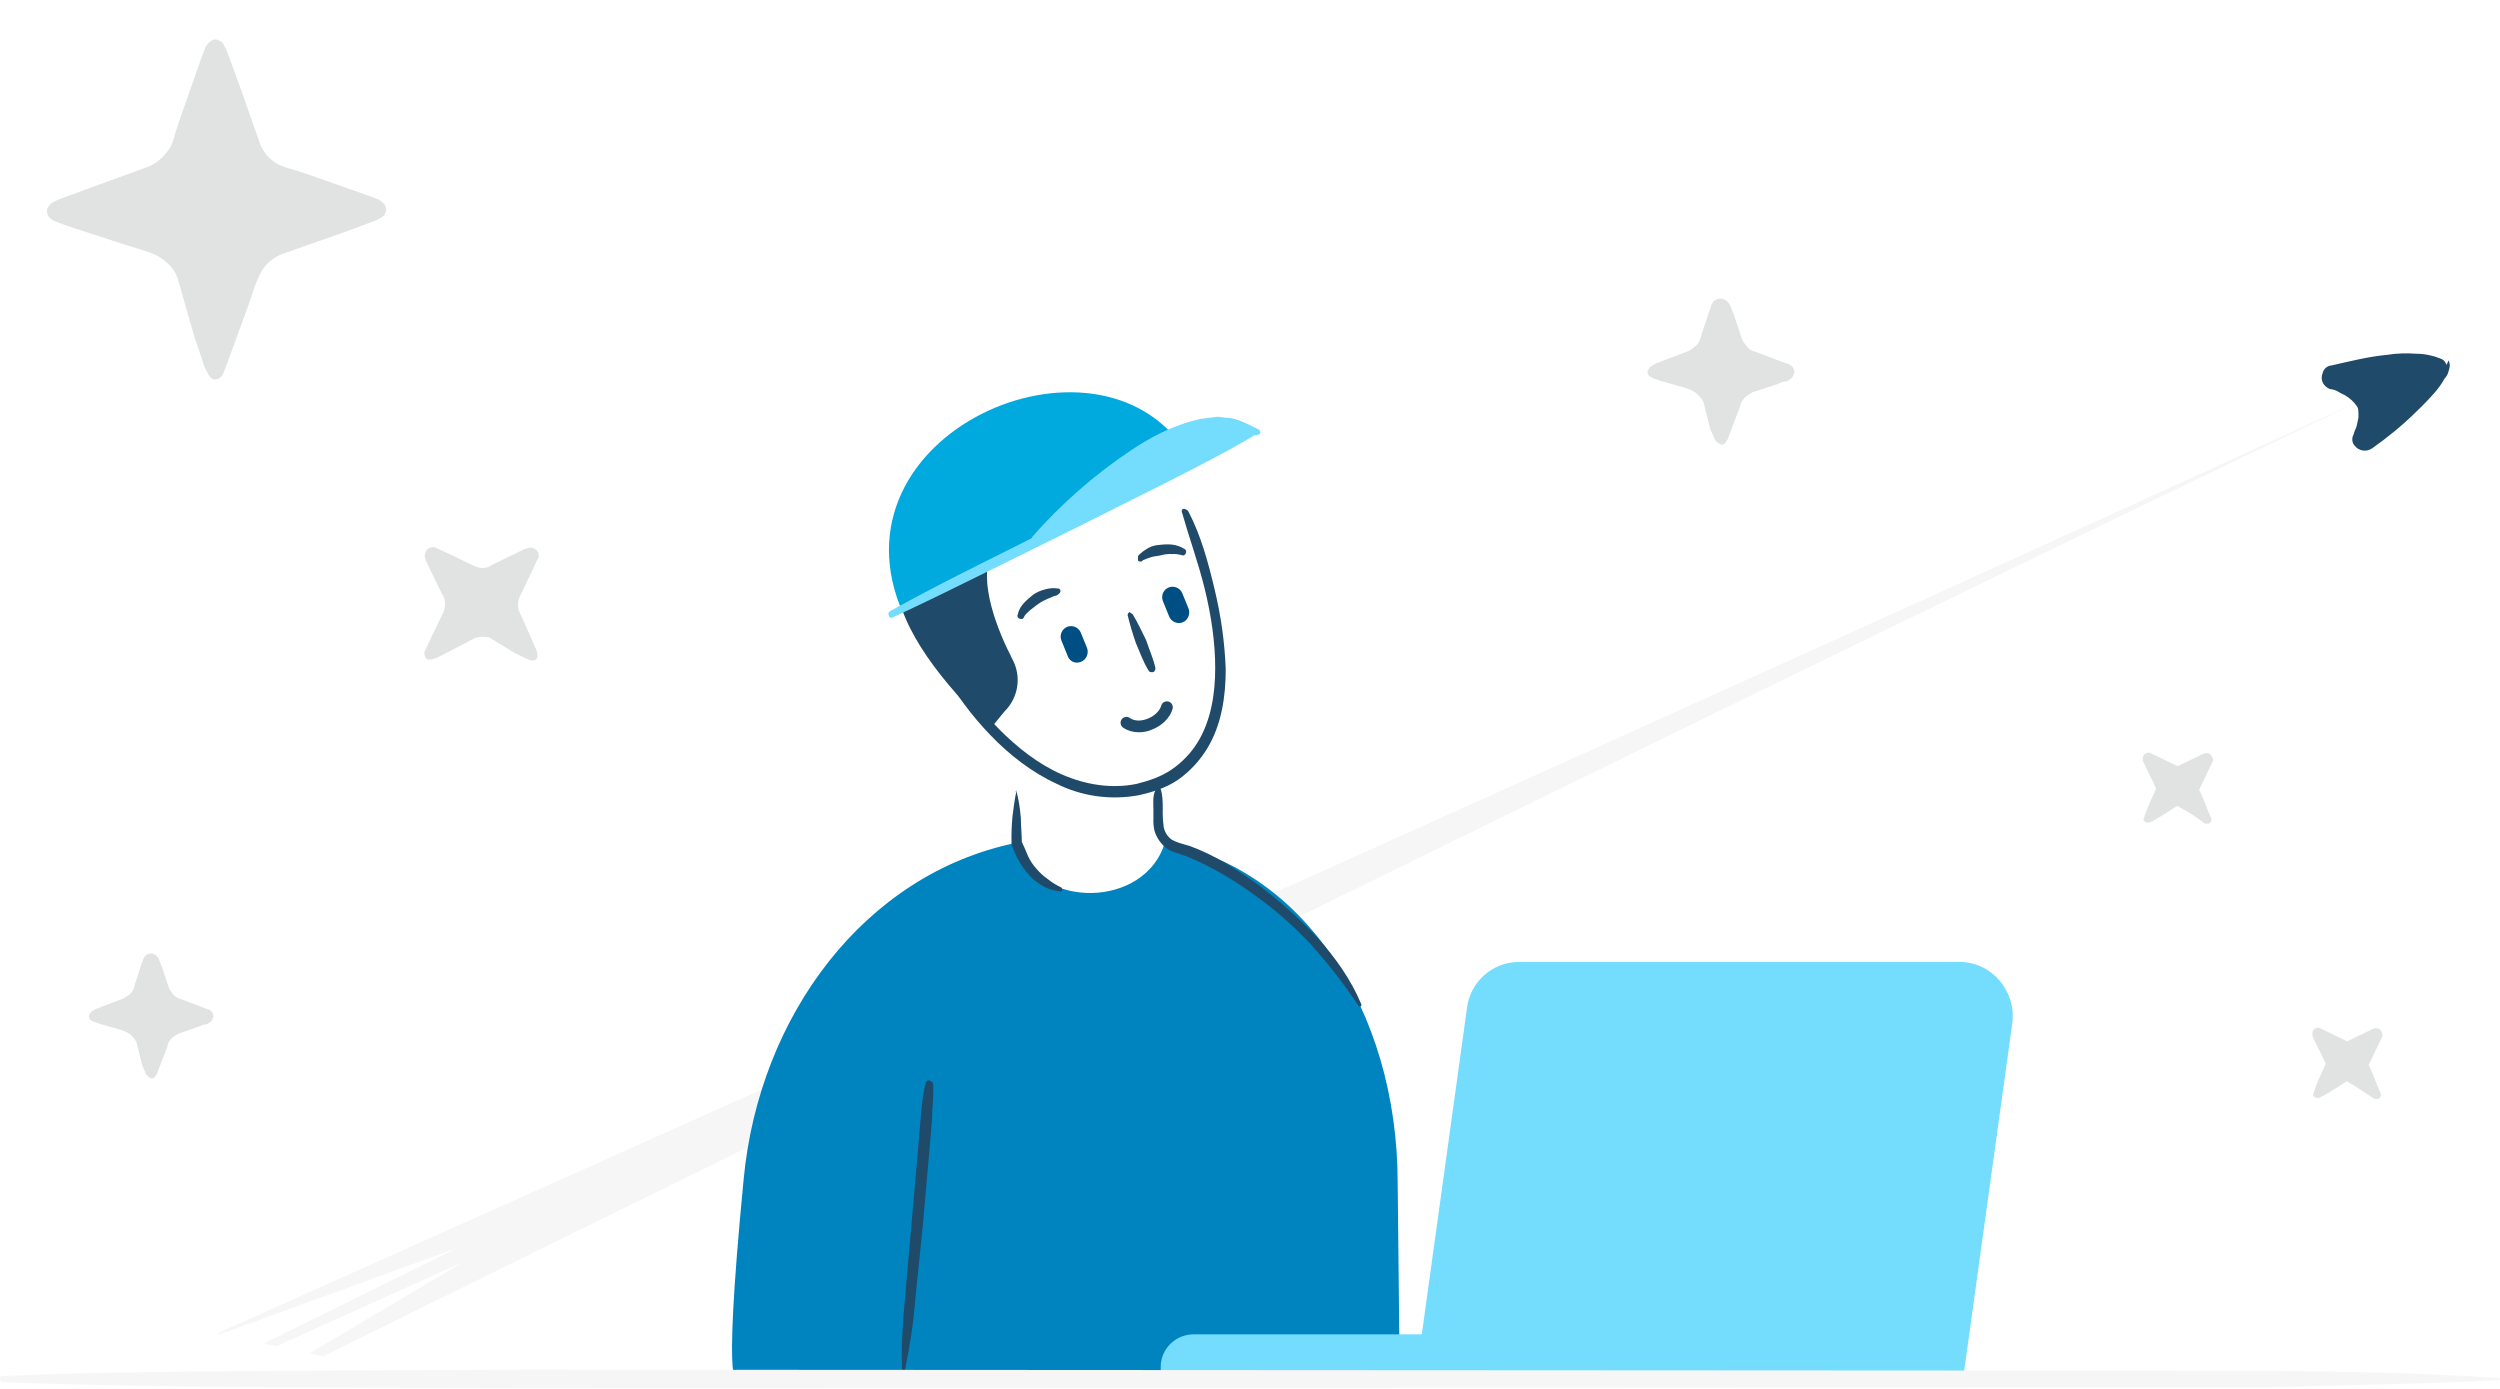
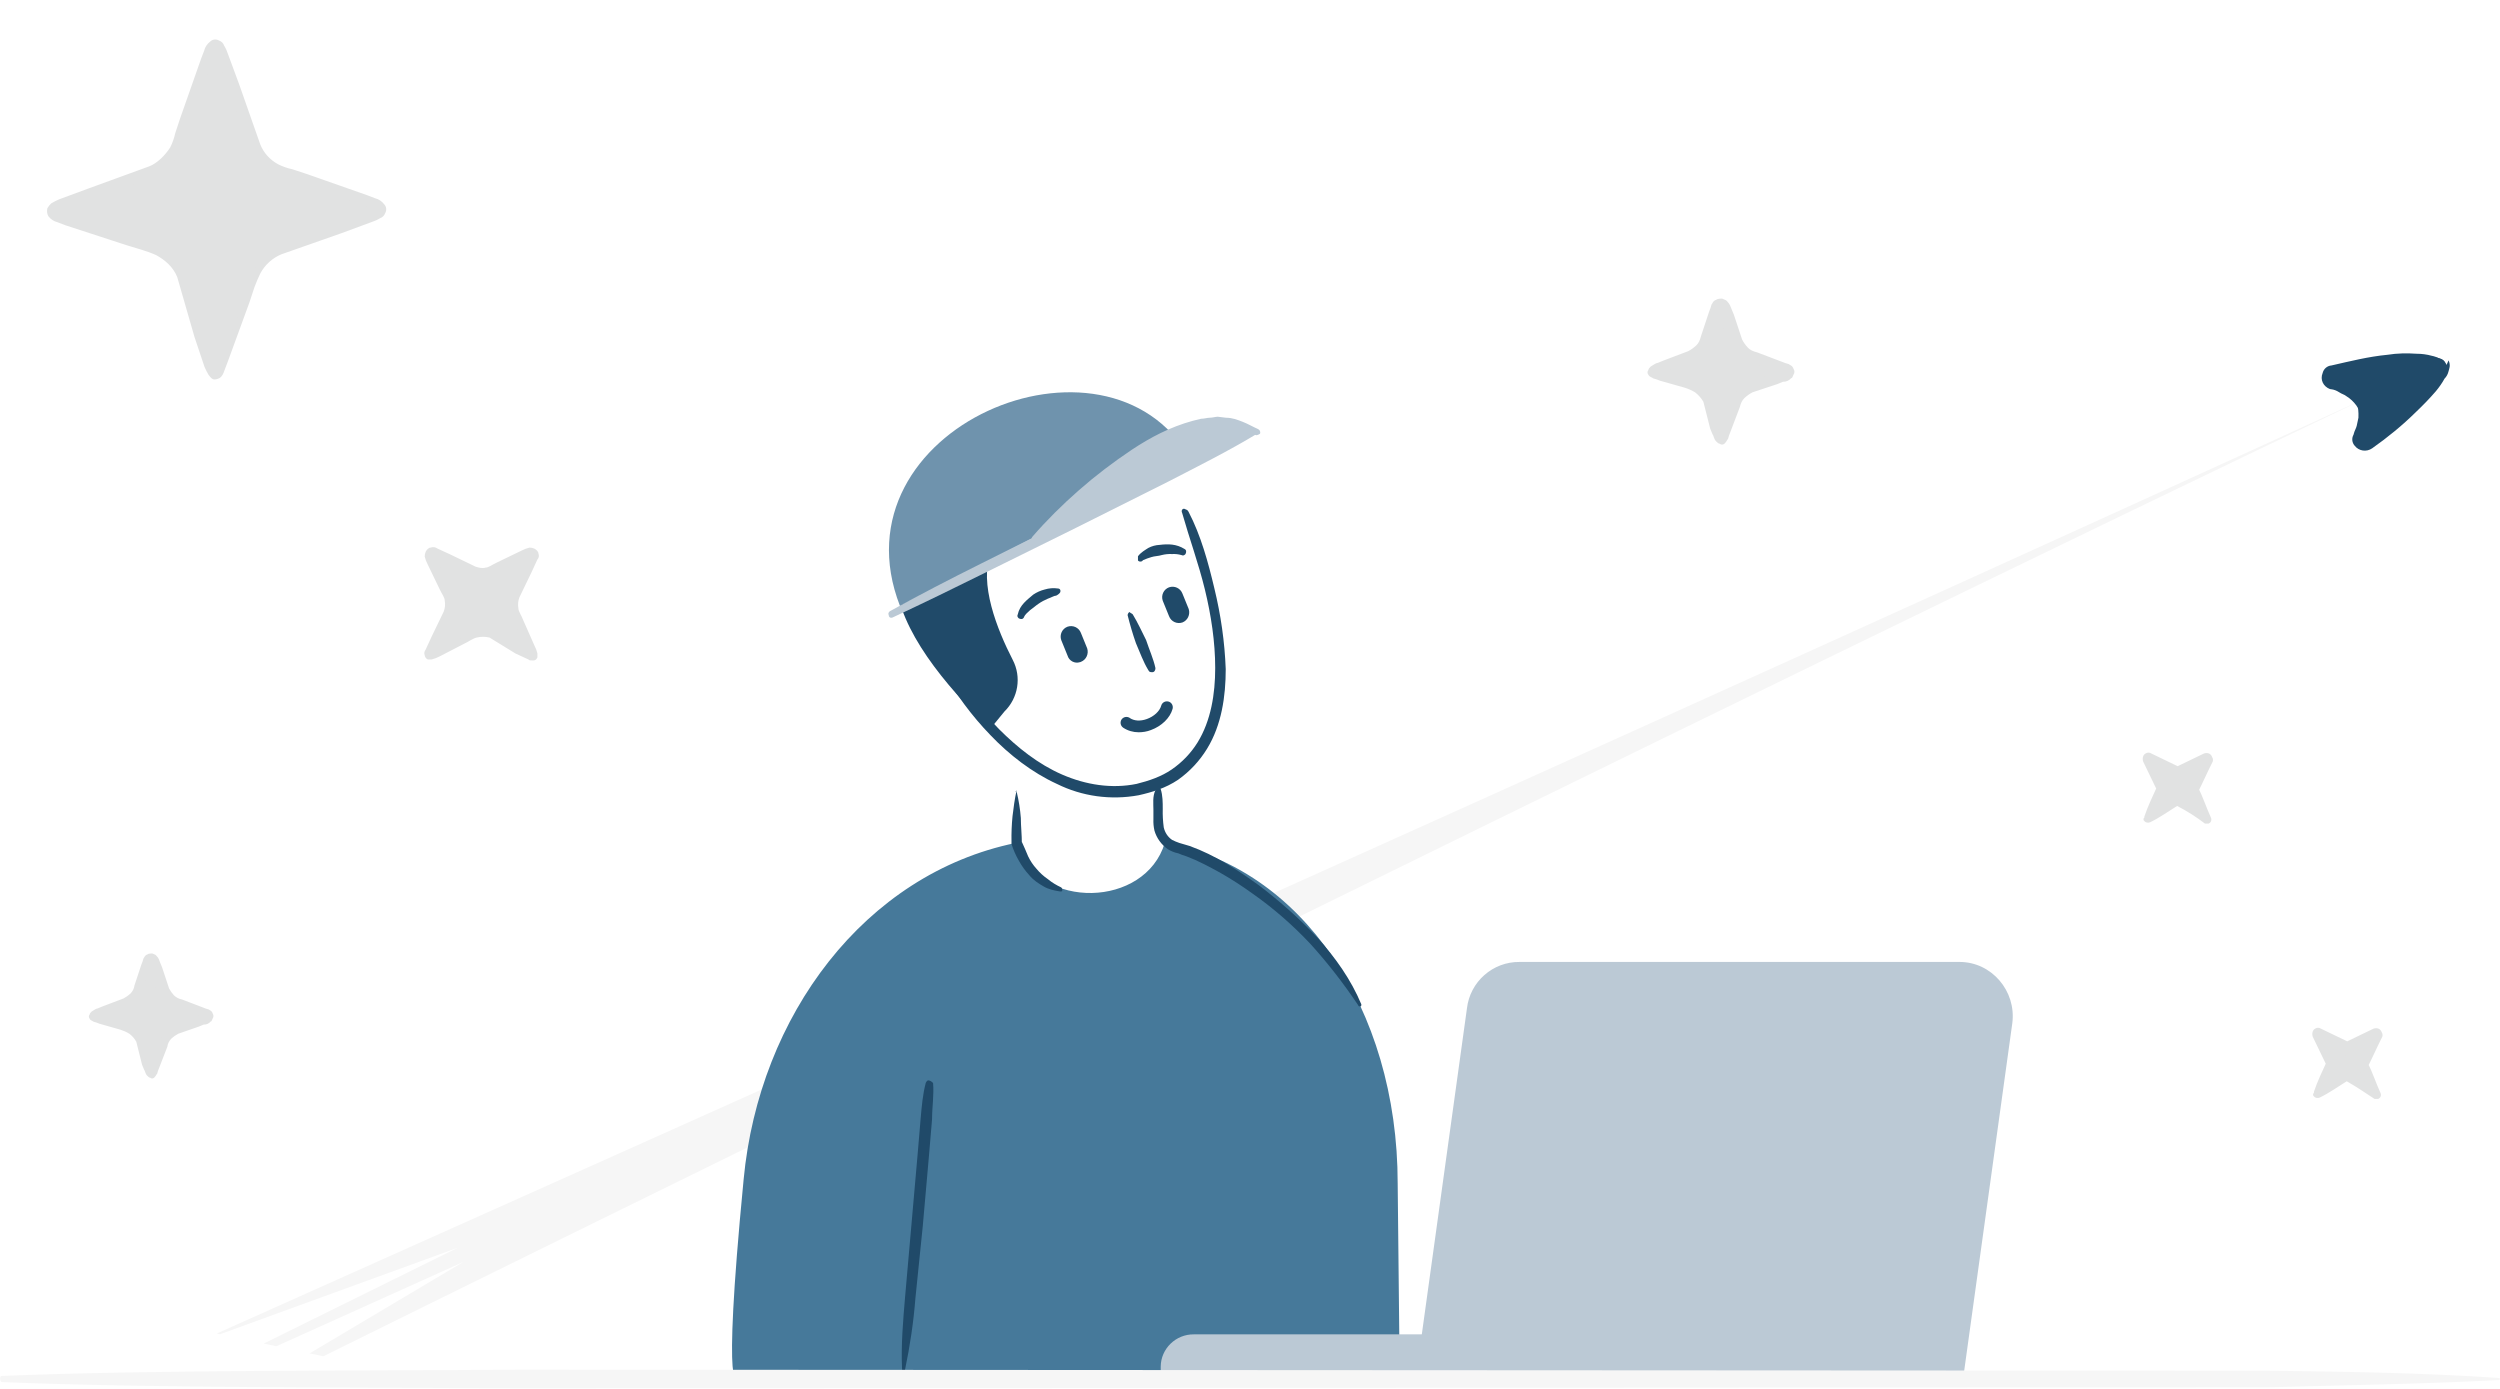
<svg xmlns="http://www.w3.org/2000/svg" version="1.1" id="jetpack-header" x="0px" y="0px" viewBox="0 0 1472.8 817.9" style="enable-background:new 0 0 1472.8 817.9;" xml:space="preserve">
  <style type="text/css">
	.st0{fill:#F6F6F6;}
	.st1{display:none;fill:#F6F6F6;}
	.st2{fill:#204A69;}
	.st3{fill:#E1E2E2;}
	.st4{display:none;}
	.st5{display:inline;fill:#E1E2E2;}
- 	.st6{fill:#0084C0;}
+ 	.st6{fill:#46799A;}
	.st7{fill:#204A69;}
- 	.st8{fill:#004F84;}
- 	.st9{fill:#00A9DE;}
- 	.st10{fill:#74DCFC;}
+ 	.st8{fill:#204A69;}
+ 	.st9{fill:#6F93AD;}
+ 	.st10{fill:#BBC9D5;}
	.st11{fill:none;}
</style>
  <path class="st0" d="M529.7,605.5c-192.1,86.3-352.1,157.7-402,180.1l2,0.4l140.1-51l-114.4,56.5l7.4,1.6L273,743.4l-90.6,53.9  l8.1,1.7c72.6-35.9,202-99.7,350.3-172.2L529.7,605.5L529.7,605.5z" />
  <path class="st1" d="M649.4,275.8l-0.7-0.1c-5-3.2-11.3-6.7-16.8-10.7l4.1-2.6c2.2,6.1,3.8,12.1,5.3,18.1l0.4,1.5l-1,1.2l-11.7,15  l-3.7-5.7l18.6-4.5l1.5-0.4l1.2,1l15.1,11.7L656,304c-1.5-6-2.9-12.6-4.5-18.6l-0.4-1.5l1-1.2c3.9-4.8,8.4-9.5,12.2-14.3l2.7,4.1  C661.7,274.3,655.2,275,649.4,275.8L649.4,275.8z" />
  <path class="st1" d="M648.3,274.1c6.8-2.1,12.9-4.3,18.2-6l6.8-2.1l-4.2,6.2c-4,5.5-7.2,10.4-11.2,15.9l0.6-2.7  c1.5,6,2.9,12.6,4.5,18.6l2.7,10.4l-8.6-6.1L642,296.8l3.4,0.7l-18.6,4.5l-11.1,2.5l6.8-8.4l11.7-15.1l-0.6,2.7  c-1.5-6-2.2-12.5-3.6-19.1l-1.2-7.3l5.3,4.7C639.4,265.1,644.3,269.3,648.3,274.1L648.3,274.1z" />
  <path class="st0" d="M671.8,561.4l13,18.3c251-123.8,543.3-266.1,711.5-346.3C1225.7,311.6,928,446.5,671.8,561.4L671.8,561.4z" />
  <path class="st2" d="M1440.2,213.2c-4.3-9.4-64.4,7.3-64.4,7.3s14.7,3.9,19.2,12.6c1.6-1.1,4-2,5.6-3c-1.6,1.1-4,2-5.6,3  c0.4,0.1,0.6,0.4,0.5,0.8l0,0c4.3,9.4-2.2,23.5-2.2,23.5S1444.5,222.6,1440.2,213.2z" />
  <path class="st2" d="M1439.2,214.4c-1.2-1-4-0.9-6.4,0c-2.6,0.3-5.1,1-7.5,1.9c-5.2,1-10.4,2.7-15.6,3.7  c-10.4,2.7-20.9,5.4-31.5,8.7l0.2-14.1c2.7,0.6,4.6,1.7,6.6,2.1c1.9,1.1,3.9,1.5,6.4,2.8c4.6,2.5,8.5,6.3,11.1,10.9l-9.8-3.5l5.6-3  c3.9-1.9,8.6-0.2,10.5,3.7s0.2,8.6-3.7,10.5l-5.6,3l3.7-10.5c1.4,2.8,2.1,5.9,2.3,9c0.2,2.6,0.1,5.2-0.2,7.7l-1.6,7.4  c-0.6,2.7-1.7,4.6-2.9,7.1l-10.8-8.7c9-5.8,17.5-12.5,26.5-18.3c4.2-3.3,8.5-6.6,12.6-9.3c1.8-1.7,4.2-3.3,5.3-5.2  c0.9-0.6,1.5-1.4,1.9-2.4c0.5-0.3,0.8-0.7,1-1.2L1439.2,214.4L1439.2,214.4z M1442.5,212.3c1.4,3.1,0.3,5,0,6.4  c-0.4,1.7-1.2,3.2-2.4,4.4c-1.4,2.6-3.2,5.1-5.1,7.4c-3.7,4.3-7.7,8.4-11.8,12.3c-7.9,7.8-16.6,14.9-25.7,21.3  c-3.3,2.3-7.8,1.7-10.3-1.5c-1.6-1.8-1.9-4.4-0.7-6.5l0.2-0.7c0.3-1.4,1.4-3.2,1.7-4.6l1-4.7c0.1-3.5,0-6.4-1.2-7.3  c-2.1-3.3-1.9-7.5,1.4-9.6l0.8-0.5l0.8-0.5l5.6-3l6.8,14.2l-5.6,3c-4,2-7.8,0.4-9.8-3.5c-1.6-2.2-3.6-4.1-5.9-5.5  c-1.2-1-2.6-1.2-4.4-2.4c-1.4-0.9-2.9-1.5-4.6-1.7l-0.7-0.1c-3.9-1.5-5.9-5.5-4.3-9.4c0.6-2.5,2.7-4.3,5.2-4.5  c11.1-2.5,21.6-5.2,33.1-6.3c5.6-0.9,11.4-1,17.1-0.6c3,0,6,0.4,8.9,1.2c1.6,0.3,3.2,0.9,4.6,1.7c1.9,0.5,3.5,1.9,4.1,3.7  L1442.5,212.3L1442.5,212.3z" />
  <path class="st2" d="M1395.5,233.9c2-0.8,3.8-1.8,5.6-3C1399.4,232.1,1397.5,233.1,1395.5,233.9z" />
  <path class="st2" d="M1396.9,234.2l0.3-1.4l-2-0.4c-0.2-1.4-0.2-2.8,0.2-4.2l0.4-2c0.7-0.9,1.6-1.7,2.6-2.3l6.8,14.2  c-0.3-0.5-0.7-0.8-1.2-1c-0.5-0.8-3.1-2.1-5.1-2.5L1396.9,234.2z M1393,232.7c-0.4-1.5-0.8-3,0.3-4.9c1.1-1.7,2.6-3,4.4-4  c4-2,8.7-1,10.6,3c2.1,3.4,1.1,7.9-2.2,10.1l-1.6,1.1c-0.9,0.6-1.9,0.8-3,0.8l-2-0.4c-1.3-0.6-2.3-1.5-2.9-2.8l-2-0.4l0.3-1.4  L1393,232.7L1393,232.7z" />
  <g id="Rectangle-66">
    <path class="st3" d="M105,163.2c-2.4-5.9-8.8-12.9-15.3-15.3L35,128.5c-5.9-2.4-5.9-5.9,0-7.6l54.7-19.4   c5.9-2.4,12.9-8.8,15.3-15.3l19.4-54.7c2.4-5.9,5.9-5.9,7.6,0l19.4,54.7c2.4,5.9,8.8,12.9,15.3,15.3l54.7,19.4   c5.9,2.4,5.9,5.9,0,7.6L166.7,148c-5.9,2.4-12.9,8.8-15.3,15.3L132,217.9c-2.4,5.9-5.9,5.9-7.6,0L105,163.2z" />
    <path class="st3" d="M104.4,163.2c-2.4-5.9-7.1-10-12.4-12.9c-5.3-2.4-11.8-4.1-17.6-5.9l-35.9-11.7l-4.7-1.8   c-2.1-0.5-4-1.8-5.3-3.5c-0.8-1.4-1-3.1-0.6-4.7c0.6-1.1,1.4-2.1,2.3-2.9c1.5-0.9,3.1-1.7,4.7-2.4l17.6-6.5L87.9,98   c4.7-1.8,9.4-6.5,12.4-11.2c1.3-2.6,2.3-5.4,2.9-8.2l2.9-8.8l12.4-35.3l1.8-4.7c0.5-2.1,1.8-4,3.5-5.3c1.4-1.4,3.6-1.6,5.3-0.6   c1.4,0.5,2.5,1.6,2.9,2.9c1,1.6,1.8,3.4,2.4,5.3l6.5,17.6L153.3,85c2,5.1,5.8,9.2,10.6,11.8c2.6,1.3,5.4,2.3,8.3,2.9l8.8,2.9   l35.3,12.4l4.7,1.8c2.1,0.5,4,1.8,5.3,3.5c1.4,1.4,1.6,3.6,0.6,5.3c-0.5,1.4-1.6,2.5-2.9,2.9c-1.6,1-3.4,1.8-5.3,2.4l-17.6,6.5   l-35.3,12.4c-5.3,2.2-9.6,6.1-12.4,11.2c-1.2,2.4-2.4,5.3-3.5,8.2L147,178l-12.9,35.3l-1.8,4.7c-0.6,1.8-1.2,3.5-2.9,4.7   c-1.2,0.6-2.9,1.2-4.1,0.6s-1.8-1.8-2.4-2.4c-0.9-1.5-1.7-3.1-2.4-4.7l-5.9-17.6L104.4,163.2z M106.1,162.7L119,198l6.5,17.6   c0.5,1.4,1.1,2.8,1.8,4.1l0.6,0.6c1.2-1.2,2.4-4.7,2.9-7.6l12.4-35.9l2.9-8.8c1.2-2.9,1.8-5.9,3.5-9.4c3.5-5.9,8.2-11.2,15.3-13.5   l35.3-12.4l17.6-6.5c1.3-0.3,2.5-0.9,3.5-1.8c0.3,0,0.6-0.2,0.6-0.6l0,0v0.6c-0.6-0.6-4.1-1.8-7.1-2.9l-35.3-12.4l-8.8-2.9   c-2.9-1.2-5.9-1.8-9.4-3.5c-6.3-3.4-11.2-8.8-14.1-15.3l-12.4-35.3l-6.5-17.6c-0.3-1.3-0.9-2.5-1.8-3.5c0-0.3-0.2-0.6-0.6-0.6l0,0   h1.2c-0.6,0.6-1.8,4.1-2.9,7.1L112,72.7l-2.9,8.8c-1.2,2.9-1.8,5.9-3.5,9.4c-3.5,5.9-8.8,11.2-15.3,13.5l-35.9,12.4l-17.7,5.9   c-1.3,0.3-2.5,0.9-3.5,1.8c-0.3,0-0.6,0.2-0.6,0.6l0,0l0,0c0.6,1.2,4.1,2.4,7.1,3.5L75,141.5c5.9,2.4,11.8,4.1,17.6,7.1   C98.5,151.7,103.2,156.7,106.1,162.7L106.1,162.7z" />
  </g>
  <g id="Rectangle-66-2">
    <path class="st3" d="M1004.2,236.7c-1.4-3.4-4.8-7.6-9-9l-19.3-6.9c-3.4-1.4-3.4-3.4,0-4.8l19.3-6.9c3.4-1.4,7.6-4.8,9-9l6.9-19.3   c1.4-3.4,3.4-3.4,4.8,0l6.9,19.3c1.4,3.4,4.8,7.6,9,9l19.3,6.9c3.4,1.4,3.4,3.4,0,4.8l-19.3,6.9c-3.4,1.4-7.6,4.8-9,9l-6.9,19.3   c-1.4,3.4-3.4,3.4-4.8,0L1004.2,236.7z" />
    <path class="st3" d="M1003.5,236.7c-1.2-2.1-2.9-4-4.8-5.5c-1.9-1.2-4-2.1-6.2-2.8l-14.5-4.1c-1.3-0.6-2.7-1-4.1-1.4   c-0.7-0.7-2.1-0.7-2.8-2.1c-0.7-0.8-0.7-2,0-2.8c0-0.7,0.7-1.4,1.4-2.1c2.1-1.4,3.4-2.1,4.1-2.1l3.4-1.4l14.5-5.5   c1.8-0.9,3.4-2.1,4.8-3.4c1.4-1.4,2.1-2.8,2.8-5.5l4.8-14.5c0.6-1.3,1-2.7,1.4-4.1c0.7-0.7,0.7-2.1,2.8-2.8   c0.7-0.7,2.8-0.7,3.4-0.7c1.4,0.7,2.1,0.7,2.8,1.4c2.1,2.1,2.1,3.4,2.8,4.8l1.4,3.4l4.8,14.5c0.9,1.8,2.1,3.4,3.4,4.8   c1.4,1.4,2.8,2.1,5.5,2.8l14.5,5.5c1.3,0.6,2.7,1,4.1,1.4c0.7,0.7,2.1,0.7,2.8,2.8c0.7,1,0.7,2.4,0,3.4c-0.7,1.4-0.7,2.1-1.4,2.1   c-1.2,1.4-3,2.2-4.8,2.1l-3.4,1.4l-14.5,4.8c-1.8,0.9-3.4,2.1-4.8,3.4c-1.4,1.4-2.1,2.8-2.8,5.5l-5.5,14.5c-0.6,1.3-1,2.7-1.4,4.1   c-0.7,0.7-0.7,1.4-2.1,2.8c-0.8,0.7-2,0.7-2.8,0c-0.7,0-1.4-0.7-2.1-1.4c-1.4-1.4-1.4-3.4-2.1-4.1l-1.4-3.4L1003.5,236.7   L1003.5,236.7z M1005.6,236l5.5,14.5l1.4,3.4c0.7,1.4,0.7,2.1,1.4,2.8c-0.4-0.4-1-0.4-1.4,0V256c0.3-1.2,0.7-2.4,1.4-3.4l4.8-14.5   c0.7-2.1,2.1-5.5,4.1-7.6c2.1-2.4,4.7-4.3,7.6-5.5l14.5-5.5l3.4-1.4c0.6-0.4,1.3-0.6,2.1-0.7l-0.7,0.7v2.1l0,0   c-1.2-0.3-2.4-0.7-3.4-1.4l-14.5-4.8c-2.1-0.7-6.2-2.1-8.3-4.1c-2.4-2.1-4.3-4.7-5.5-7.6l-4.8-14.5l-1.4-3.4   c-0.4-0.6-0.6-1.3-0.7-2.1l0.7,0.7h2.1c0.7-0.7,0.7-0.7,0.7,0c-0.3,1.2-0.7,2.4-1.4,3.4l-5.5,14.5c-0.7,2.1-2.1,5.5-4.1,7.6   c-2.1,2.4-4.7,4.3-7.6,5.5l-14.5,4.8l-3.4,1.4c-0.8,0.5-1.8,0.7-2.8,0.7v-2.1l0,0c1.2,0.3,2.4,0.7,3.4,1.4l14.5,5.5   C998.6,227.1,1003.2,230.9,1005.6,236L1005.6,236z" />
  </g>
  <g id="Rectangle-66-3">
    <path class="st3" d="M1383.2,636.4l-17.2,8.3l8.3-17.2l-8.3-17.2l17.2,8.3l17.2-8.3l-8.3,17.2l8.3,17.2L1383.2,636.4z" />
    <path class="st3" d="M1382.5,637c-5.5,3.4-10.3,6.9-15.9,9.6c-1.2,0.5-2.6,0.3-3.4-0.7c-0.6-0.4-0.7-1.2-0.3-1.8   c0.1-0.1,0.2-0.2,0.3-0.3v-0.7c2.1-6.2,4.8-11.7,7.6-17.9v2.8l-8.3-17.2c-0.7-2.1,0-4.1,1.4-4.8c1-0.7,2.4-0.7,3.4,0l17.2,8.3h-3.4   l17.2-8.3c2.1-0.7,4.1,0,4.8,2.1c0.7,1,0.7,2.4,0,3.4c-2.8,5.5-5.5,11.7-8.3,17.2V626c2.8,5.5,4.8,11.7,7.6,17.9   c0.6,1.3,0.1,2.8-1.2,3.4c-0.1,0-0.1,0.1-0.2,0.1h-2.1C1393.5,643.9,1388.7,640.5,1382.5,637L1382.5,637z M1383.9,635   c5.5,2.1,11.7,4.1,17.2,6.9l-3.4,3.4c-2.8-5.5-6.2-11-9-16.6c-0.7-0.8-0.7-2,0-2.8c2.8-5.5,5.5-11.7,8.3-17.2l4.8,4.8l-17.2,8.3   c-1,0.7-2.4,0.7-3.4,0l-17.2-8.3l4.8-4.8l8.3,17.2c0.7,0.8,0.7,2,0,2.8c-2.8,5.5-6.2,11-9,16.6l-3.4-3.4c6.2-2.8,12.4-4.8,18.6-6.9   H1383.9L1383.9,635z" />
  </g>
  <g id="Rectangle-66-4">
    <path class="st3" d="M1283.3,473.4l-17.2,8.3l8.3-17.2l-8.3-17.2l17.2,8.3l17.2-8.3l-8.3,17.2l8.3,17.2L1283.3,473.4z" />
    <path class="st3" d="M1282.6,474.8c-5.5,3.4-10.3,6.9-15.9,9.6c-1.2,0.5-2.6,0.3-3.4-0.7c-0.6-0.4-0.7-1.2-0.3-1.8   c0.1-0.1,0.2-0.2,0.3-0.3V481c2.1-6.2,4.8-11.7,7.6-17.9v2.8l-8.3-17.2c-0.7-2.1,0-4.1,1.4-4.8c1-0.7,2.4-0.7,3.4,0l17.2,8.3h-3.4   l17.2-8.3c2.1-0.7,4.1,0,4.8,2.1c0.7,1,0.7,2.4,0,3.4c-2.8,5.5-5.5,11.7-8.3,17.2v-2.8c2.8,5.5,4.8,11.7,7.6,17.9   c0.6,1.3,0.1,2.8-1.2,3.4c-0.1,0-0.1,0.1-0.2,0.1h-2.1C1293.9,481.3,1288.4,477.8,1282.6,474.8L1282.6,474.8z M1284,472.7   c5.5,2.1,11.7,4.1,17.2,6.9l-3.4,3.4c-2.8-5.5-6.2-11-9-16.6c-0.7-0.8-0.7-2,0-2.8c2.8-5.5,5.5-11.7,8.3-17.2l4.8,4.8l-17.2,8.3   c-1,0.7-2.4,0.7-3.4,0l-17.2-8.3l4.8-4.8l8.3,17.2c0.7,0.8,0.7,2,0,2.8c-2.8,5.5-6.2,11-9,16.6l-3.4-3.4c6.2-2.8,12.4-4.8,18.6-6.9   H1284L1284,472.7z" />
  </g>
  <g id="Rectangle-66-5">
    <path class="st3" d="M289,375c-3.4-1.2-7.2-1.2-10.6,0l-21.8,10.6c-2.9,1.2-4.1,0-2.9-2.9l10.6-21.8c1.2-3.4,1.2-7.2,0-10.6   l-10.6-21.8c-1.2-2.9,0-4.1,2.9-2.9l21.8,10.6c3.4,1.2,7.2,1.2,10.6,0l21.8-10.6c2.9-1.2,4.1,0,2.9,2.9l-10.6,21.8   c-1.2,3.4-1.2,7.2,0,10.6l10.6,21.8c1.2,2.9,0,4.1-2.9,2.9L289,375z" />
    <path class="st3" d="M288.4,375.6c-2.5-0.6-5.1-0.6-7.6,0c-2.4,0.6-4.7,2.4-7.1,3.5l-14.7,7.6c-1.5,0.8-3.1,1.4-4.7,1.8H252   c-0.9-0.4-1.6-1.3-1.8-2.4c-0.6-1.8,0-2.4,0.6-3.5l3.5-7.6l7.1-14.7c0.8-2.1,1-4.3,0.6-6.5c0-1.8-1.8-4.1-2.9-6.5l-7.1-14.7   c-0.8-1.5-1.4-3.1-1.8-4.7c0-1,0.2-2,0.6-2.9c0.6-1.2,1.8-2.4,2.9-2.4c1.4-0.5,2.9-0.3,4.1,0.6l7.6,3.5l14.7,7.1   c1.8,0.6,4.1,1.2,5.9,0.6c1.8,0,4.1-1.8,6.5-2.9l14.7-7.1c1.5-0.8,3.1-1.4,4.7-1.8c1,0,2,0.2,2.9,0.6c1.2,0.6,2.4,1.8,2.4,2.9   c0.5,1.2,0.3,2.6-0.6,3.5l-3.5,7.6l-7.1,14.7c-0.8,2.1-1,4.3-0.6,6.5c0,1.8,1.8,4.1,2.9,7.1l6.5,14.7c0.8,1.5,1.4,3.1,1.8,4.7v2.4   c-0.6,1.2-1.2,1.8-2.4,1.8c-1.8,0-2.4,0-2.9-0.6l-7.6-3.5L288.4,375.6L288.4,375.6z M289,373.8l14.7,6.5l7.6,3.5h0.6   c-0.3,0-0.6,0.2-0.6,0.6l0,0c-0.2-1-0.6-2-1.2-2.9l-7.6-14.7l-1.8-3.5c-0.7-1.5-1.3-3.1-1.8-4.7c-0.7-3.4-0.3-6.9,1.2-10l7.1-14.7   l3.5-7.1l0,0c0,0.6,0.5,1.1,1.2,1.2h0.6c-1,0.3-2,0.7-2.9,1.2l-14.7,7.1l-3.5,1.8c-1.5,0.7-3.1,1.3-4.7,1.8   c-3.5,0.6-6.5,0.6-10-1.2l-14.7-7.1l-7.1-3.5l0,0c0.6,0,1.1-0.5,1.2-1.2v-0.6c0.3,1,0.7,2,1.2,2.9l7.1,14.7l1.8,3.5   c0.7,1.5,1.3,3.1,1.8,4.7c0.6,3.5,0.6,6.5-1.2,10l-7.7,14.7l-3.5,7.1v0.6c-0.3-0.3-0.5-0.7-0.6-1.2l0,0c1-0.2,2-0.6,2.9-1.2   l15.3-6.5c2.6-1.4,5.3-2.4,8.2-2.9C283.9,372.7,286.5,373.1,289,373.8L289,373.8z" />
  </g>
  <g id="Rectangle-66-6" class="st4">
    <path class="st5" d="M1741.7,363.3c-1.4-3.4-4.8-7.6-9-9l-19.3-6.9c-3.4-1.4-3.4-3.4,0-4.8l19.3-6.9c3.4-1.4,7.6-4.8,9-9l6.9-19.3   c1.4-3.4,3.4-3.4,4.8,0l6.9,19.3c1.4,3.4,4.8,7.6,9,9l19.3,6.9c3.4,1.4,3.4,3.4,0,4.8l-19.3,6.9c-3.4,1.4-7.6,4.8-9,9l-6.9,19.3   c-1.4,3.4-3.4,3.4-4.8,0L1741.7,363.3z" />
    <path class="st5" d="M1741,363.3c-1.2-2.1-2.9-4-4.8-5.5c-1.9-1.2-4-2.1-6.2-2.8l-14.5-4.1c-1.3-0.6-2.7-1-4.1-1.4   c-0.7-0.7-2.1-0.7-2.8-2.1c-0.7-0.8-0.7-2,0-2.8c0-0.7,0.7-1.4,1.4-2.1c2.1-1.4,3.4-2.1,4.1-2.1l3.4-1.4l14.5-5.5   c1.8-0.9,3.4-2.1,4.8-3.4c1.4-1.4,2.1-2.8,2.8-5.5l4.8-14.5c0.6-1.3,1-2.7,1.4-4.1c0.7-0.7,0.7-2.1,2.8-2.8   c0.7-0.7,2.8-0.7,3.4-0.7c1.4,0.7,2.1,0.7,2.8,1.4c2.1,2.1,2.1,3.4,2.8,4.8l1.4,3.4l4.8,14.5c0.9,1.8,2.1,3.4,3.4,4.8   c1.4,1.4,2.8,2.1,5.5,2.8l14.5,5.5c1.3,0.6,2.7,1,4.1,1.4c0.7,0.7,2.1,0.7,2.8,2.8c0.7,1,0.7,2.4,0,3.4c-0.7,1.4-0.7,2.1-1.4,2.1   c-1.2,1.4-3,2.2-4.8,2.1l-3.4,1.4l-14.5,4.8c-1.8,0.9-3.4,2.1-4.8,3.4c-1.4,1.4-2.1,2.8-2.8,5.5l-5.5,14.5c-0.6,1.3-1,2.7-1.4,4.1   c-0.7,0.7-0.7,1.4-2.1,2.8c-0.8,0.7-2,0.7-2.8,0c-0.7,0-1.4-0.7-2.1-1.4c-1.4-1.4-1.4-3.4-2.1-4.1l-1.4-3.4L1741,363.3L1741,363.3z    M1743.1,362.6l5.5,14.5l1.4,3.4c0.7,1.4,0.7,2.1,1.4,2.8c-0.4-0.4-1-0.4-1.4,0v-0.7c0.3-1.2,0.7-2.4,1.4-3.4l4.8-14.5   c0.7-2.1,2.1-5.5,4.1-7.6c2.1-2.4,4.7-4.3,7.6-5.5l14.5-5.5l3.4-1.4c0.6-0.4,1.3-0.6,2.1-0.7l-0.7,0.7v2.1l0,0   c-1.2-0.3-2.4-0.7-3.4-1.4l-14.5-4.8c-2.1-0.7-6.2-2.1-8.3-4.1c-2.4-2.1-4.3-4.7-5.5-7.6l-4.8-14.5l-1.4-3.4   c-0.4-0.6-0.6-1.3-0.7-2.1l0.7,0.7h2.1c0.7-0.7,0.7-0.7,0.7,0c-0.3,1.2-0.7,2.4-1.4,3.4l-5.5,14.5c-0.7,2.1-2.1,5.5-4.1,7.6   c-2.1,2.4-4.7,4.3-7.6,5.5l-14.5,4.8l-3.4,1.4c-0.8,0.5-1.8,0.7-2.8,0.7v-2.1l0,0c1.2,0.3,2.4,0.7,3.4,1.4l14.5,5.5   C1736.1,353.7,1740.7,357.5,1743.1,362.6L1743.1,362.6z" />
  </g>
  <g id="Rectangle-66-7">
    <path class="st3" d="M80.9,613.7c-1.2-2.9-4.1-6.5-7.6-7.6l-16.5-5.9c-2.9-1.2-2.9-2.9,0-4.1l16.5-5.9c2.9-1.2,6.5-4.1,7.6-7.6   l5.9-16.5c1.2-2.9,2.9-2.9,4.1,0l5.9,16.5c1.2,2.9,4.1,6.5,7.6,7.6l16.5,5.9c2.9,1.2,2.9,2.9,0,4.1l-16.5,5.9   c-2.9,1.2-6.5,4.1-7.6,7.6l-5.9,16.5c-1.2,2.9-2.9,2.9-4.1,0L80.9,613.7z" />
    <path class="st3" d="M80.3,613.7c-1-1.8-2.4-3.4-4.1-4.7c-1.6-1-3.4-1.8-5.3-2.4l-12.3-3.5c-1.1-0.5-2.3-0.9-3.5-1.2   c-0.6-0.6-1.8-0.6-2.3-1.8c-0.6-0.7-0.6-1.7,0-2.4c0-0.6,0.6-1.2,1.2-1.8c1.8-1.2,2.9-1.8,3.5-1.8l2.9-1.2l12.4-4.7   c1.5-0.8,2.9-1.8,4.1-2.9c1.2-1.3,2.1-2.9,2.3-4.7l4.1-12.4c0.5-1.1,0.9-2.3,1.2-3.5c0.6-0.6,0.6-1.8,2.3-2.4   c0.6-0.6,2.3-0.6,2.9-0.6c1.2,0.6,1.8,0.6,2.3,1.2c1.8,1.8,1.8,2.9,2.3,4.1l1.2,2.9l4.1,12.4c0.8,1.5,1.8,2.9,2.9,4.1   c1.3,1.2,2.9,2.1,4.7,2.4l12.3,4.7c1.1,0.5,2.3,0.9,3.5,1.2c0.6,0.6,1.8,0.6,2.3,2.4c0.6,0.9,0.6,2,0,2.9c-0.6,1.2-0.6,1.8-1.2,1.8   c-1,1.2-2.5,1.9-4.1,1.8l-2.9,1.2L105,609c-1.5,0.8-2.9,1.8-4.1,2.9c-1.2,1.3-2.1,2.9-2.3,4.7L93.8,629c-0.5,1.1-0.9,2.3-1.2,3.5   c-0.6,0.6-0.6,1.2-1.8,2.4c-0.7,0.6-1.7,0.6-2.3,0c-0.6,0-1.2-0.6-1.8-1.2c-1.2-1.2-1.2-2.9-1.8-3.5l-1.2-2.9L80.3,613.7z    M82,613.1l4.7,12.4l1.2,2.9c0.6,1.2,0.6,1.8,1.2,2.4c-0.3-0.3-0.8-0.3-1.1,0l0,0v-0.6c0.2-1,0.6-2,1.2-2.9l4.1-12.4   c0.7-2.4,1.9-4.6,3.5-6.5c1.8-2,4-3.6,6.5-4.7l12.3-4.7l2.9-1.2c0.5-0.3,1.1-0.5,1.8-0.6l-0.6,0.6v1.8l0,0c-1-0.2-2-0.6-2.9-1.2   l-12.3-4.1c-1.8-0.6-5.3-1.8-7.1-3.5c-2-1.8-3.6-4-4.7-6.5l-4.1-12.4l-1.2-2.9c-0.3-0.5-0.5-1.1-0.6-1.8l0.6,0.6h1.8   c0.6-0.6,0.6-0.6,0.6,0c-0.2,1-0.6,2-1.2,2.9l-4.7,12.4c-0.7,2.4-1.9,4.6-3.5,6.5c-1.8,2-4,3.6-6.5,4.7l-12.3,4.1l-2.9,1.2   c-0.7,0.4-1.5,0.6-2.3,0.6v-1.8l0,0c1,0.2,2,0.6,2.9,1.2l12.3,4.7C76.1,605.5,80,608.8,82,613.1L82,613.1z" />
  </g>
  <path class="st6" d="M823.4,697.2c0-103.6-57.3-186.5-137.2-200.6c-11.6,38.4-73.8,39.6-87.2,1.8l-0.6-1.8  c-89,18.3-151.2,101.8-160.3,198.1c-13.4,138.4-3,116.4-3,116.4h389.5" />
  <path class="st7" d="M549.7,638c0.6,7.3-0.6,14-0.6,21.3l-1.8,21.3l-3.7,42l-4.3,42.1c-1.1,14.1-3.2,28.2-6.1,42.1  c0,0.6-0.6,0.6-1.2,0.6s-0.6-0.6-0.6-1.2c-0.6-14,0.6-28,1.8-42.1l3.7-42.1l3.7-42.1l1.8-21.3c0.6-6.7,1.2-14,3-20.7  c0.6-1.2,1.2-1.8,2.4-1.2C548.4,636.8,549,637.4,549.7,638L549.7,638z M683.8,464.9c1.2,3.7,1.2,7.9,1.2,11.6  c-0.1,3.7,0.1,7.4,0.6,11c0.7,3,2.4,5.6,4.9,7.3c1.4,0.7,2.8,1.3,4.3,1.8c1.8,0.6,4.3,1.2,6.1,1.8c15.2,5.5,28,14,40.8,23.2  c12.4,9.4,24.1,19.8,34.7,31.1c10.4,11.6,19.5,24.4,25.6,39c0,0.6,0,1.2-0.6,1.2s-1.2,0-1.2-0.6c-8.5-12.7-17.8-24.7-28-36  c-10.4-11.1-21.8-21.1-34.2-29.8c-6.1-4.4-12.4-8.5-18.9-12.2c-6.7-3.7-13.4-7.3-20.1-9.8c-1.7-0.5-3.3-1.1-4.9-1.8  c-2.2-0.4-4.2-1.3-6.1-2.4c-3.8-2.7-6.6-6.5-7.9-11c-0.5-2.2-0.7-4.5-0.6-6.7v-5.5c0-3.7-0.6-7.9,1.2-11.6  C681.3,464.3,682.5,463.7,683.8,464.9C683.1,463.7,683.1,464.3,683.8,464.9L683.8,464.9z" />
  <path class="st7" d="M700.2,301.5c7.3,14,11.6,29.9,15.2,45.1c3.8,15.6,6.1,31.5,6.7,47.6c0,15.9-2.4,32.9-11,46.9  c-4.4,7.2-10.2,13.4-17.1,18.3c-7.3,4.9-15.2,7.3-23.2,9.1c-16.4,3-33.3,0.7-48.2-6.7c-14.6-6.7-28-17.1-39-28.6  c-22.5-23.2-37.8-51.8-47.5-81.7c0-0.6,0-1.2,0.6-1.2s1.2,0,1.2,0.6c13.4,28.6,28.7,56.1,50.6,78.6c11,11,23.2,20.7,37.2,26.8  s29.3,8.5,43.9,5.5c7.3-1.8,14.6-4.3,20.7-8.5c6.1-4.2,11.3-9.6,15.2-15.9c7.9-12.8,10.4-28.6,10.4-43.9s-2.4-31.1-6.1-46.3  s-9.1-29.9-13.4-45.1c-0.6-1.2,0-2.4,1.2-2.4C699,300.3,699.6,300.3,700.2,301.5L700.2,301.5z" />
  <path class="st7" d="M607.6,255.8c48.8-19.5,91.4-8.5,88.4,14.6c-2.4,20.1-100.6,26.8-112.2,54.9c-7.3,18.3,3.7,45.7,12.8,63.4  c5.3,10.1,3.3,22.5-4.9,30.5l-8.5,10.4C529,375.9,480.2,306.4,607.6,255.8z M667.3,361.9c3,4.9,5.5,10.4,7.9,15.2  c1.8,5.5,4.3,11,5.5,16.5c0,1.2-0.6,2.4-1.8,2.4s-1.8,0-2.4-1.2c-3-4.9-4.9-10.4-7.3-15.9c-1.9-5.4-3.5-10.9-4.9-16.5  c0-0.6,0.6-1.8,1.2-1.8C666.1,361.3,666.7,361.3,667.3,361.9L667.3,361.9z" />
  <path class="st8" d="M696.6,366.7c3.1-1.2,4.7-4.7,3.7-7.9l-3.7-9.1c-1.2-3.2-4.7-4.8-7.9-3.7c-3.2,1.2-4.8,4.7-3.7,7.9l0,0l3.7,9.1  C689.9,366.2,693.4,367.8,696.6,366.7z M636.8,389.9c3.1-1.2,4.7-4.7,3.7-7.9l-3.7-9.1c-1.2-3.2-4.7-4.8-7.9-3.7  c-3.2,1.2-4.8,4.7-3.7,7.9l3.7,9.1c0.9,3.1,4.2,4.9,7.3,3.9C636.4,390.1,636.6,390,636.8,389.9L636.8,389.9z" />
  <path class="st7" d="M670.8,431.4c-3.2,0-6.4-0.9-9.1-2.7c-1.6-1.1-2-3.2-1-4.8c1.1-1.6,3.2-2,4.8-1c0,0,0.1,0,0.1,0.1  c2.5,1.7,6.1,2,10,0.6c4.2-1.5,7.6-4.6,8.5-7.9c0.5-1.8,2.4-2.9,4.2-2.4h0.1c1.8,0.5,2.9,2.4,2.4,4.3l0,0  c-1.5,5.4-6.5,10.2-12.8,12.5C675.7,431,673.2,431.4,670.8,431.4z" />
  <path class="st7" d="M622.2,350.9c-1.2,0-3,1.2-4.9,1.8c-1.9,0.8-3.8,1.8-5.5,3c-1.8,1.2-3,2.4-4.9,3.7c-1.2,1.2-3,2.4-3.7,4.3  c-0.6,1.2-1.8,1.2-3,0.6c-0.6-0.6-1.2-1.2-0.6-2.4c1.2-5.5,5.5-8.5,9.1-11.6c2.1-1.4,4.3-2.4,6.7-3c2.6-0.8,5.3-1,7.9-0.6  c1.2,0,1.8,1.2,1.2,2.4C624,349.8,623.1,350.5,622.2,350.9z M670.4,327.7c1.8-2.4,4.3-3.7,6.1-4.9c2.1-1.1,4.4-1.7,6.7-1.8  c4.9-0.6,9.8-0.6,14.6,2.4c1.2,0.6,1.2,1.8,0.6,3c-0.6,0.6-1.2,1.2-2.4,0.6c-1.8-0.5-3.6-0.7-5.5-0.6c-2.1-0.1-4.1,0.1-6.1,0.6  c-1.8,0.6-4.3,0.6-6.1,1.2c-1.7,0.5-3.3,1.1-4.9,1.8l-0.6,0.6c-1.2,0.6-2.4,0-2.4-0.6L670.4,327.7L670.4,327.7z" />
  <path class="st9" d="M700.9,269.8c-48.8-85.3-211.5-17.7-170.7,87.2" />
  <path class="st10" d="M741.1,255.2c-17.1,10.4-35.4,19.5-53,28.6l-53.7,26.9l-54.2,26.8c-18.3,9.1-36,17.7-54.2,26.2  c-1.2,0.6-2.4,0-2.4-1.2c-0.6-1.2,0-1.8,0.6-2.4c17.7-9.8,35.4-18.9,53.6-28l53.6-26.8l54.2-26.8c18.3-9.1,36-17.7,54.9-25  c0.7-0.1,1.3,0.1,1.8,0.6C741.7,254.1,741.7,255.3,741.1,255.2L741.1,255.2z" />
  <path class="st10" d="M608.8,316.8c34.8-32.9,91.4-86.6,131.1-62.8 M608.2,316.2c8.5-9.8,17.7-18.9,27.4-27.4  c9.8-8.6,20.2-16.5,31.1-23.8c11-7.3,22.5-13.4,36-17.1l4.9-1.2c1.8,0,3.7-0.6,4.9-0.6c1.8,0,3.7-0.6,4.9-0.6l4.9,0.6  c3.7,0,6.7,1.2,9.8,2.4s6.1,3,9.1,4.3c0.9,0.5,1.4,1.5,1.2,2.4c0,0.6-1.8,1.2-2.4,1.2c-11-5.5-23.8-5.5-35.4-2.4  c-12.2,3-23.2,9.8-33.5,16.5c-10.7,7-20.9,14.7-30.5,23.2c-9.8,8.5-19.5,17.1-29.9,25c-0.4,0.5-1.1,0.6-1.6,0.2  c-0.1-0.1-0.2-0.1-0.2-0.2C607.6,317.4,607.6,316.8,608.2,316.2L608.2,316.2z M683.8,809.3h275.5v-23.2h-256  c-10.6-0.1-19.4,8.4-19.5,19c0,0.2,0,0.3,0,0.5V809.3z" />
  <path class="st10" d="M834.4,809.3h322.5l28.6-206.6c2.4-18.9-12.2-36-31.1-36H895.3c-15.9-0.2-29.3,11.7-31.1,27.4L834.4,809.3  L834.4,809.3z" />
  <path class="st0" d="M1472.3,813c-45.3,2.4-90.5,3-135.8,4.3l-1029.8,0.6c-90.5-0.6-215.2,0-305.8-3.7c-0.4-0.1-0.8-0.9-0.8-1.8  c-0.1-0.9,0.2-1.7,0.6-1.8c0.1,0,0.1,0,0.2,0c90.5-3.7,215.2-3,305.8-3.7l1029.8,0.6c45.3,0.6,90.5,1.2,135.8,4.3  c0.3,0,0.5,0.6,0.5,1.2C1472.7,812.6,1472.4,812.6,1472.3,813C1472.3,812.9,1472.3,813,1472.3,813L1472.3,813z" />
  <path class="st7" d="M599,466.7c1.2,5,2,10.1,2.4,15.2c0,4.9,0.6,9.8,0.6,15.2V496c1.2,2.4,2.4,5.5,3.7,8.5c1.3,2.7,2.9,5.1,4.9,7.3  c1.9,2.3,4.2,4.4,6.7,6.1c2.4,2,5.1,3.6,7.9,4.9c0.5,0.5,0.7,1.2,0.6,1.8c0,0.6-0.6,0.6-1.2,0.6c-3.7-0.6-6.7-1.2-9.8-3  s-6.1-3.7-8.5-6.7c-2.4-2.6-4.4-5.4-6.1-8.5c-1.8-3.1-3.2-6.3-4.3-9.8V496c-0.1-5.1,0.1-10.2,0.6-15.2c0.6-4.9,1.2-9.8,2.4-15.2  C597.8,466.8,598.4,466.2,599,466.7L599,466.7z" />
  <path class="st11" d="M274.2,743.8l-110.8,49.5l20.2,4.4L274.2,743.8z M269.8,735.1l-140.1,51l26.3,5.6L269.8,735.1z" />
</svg>
